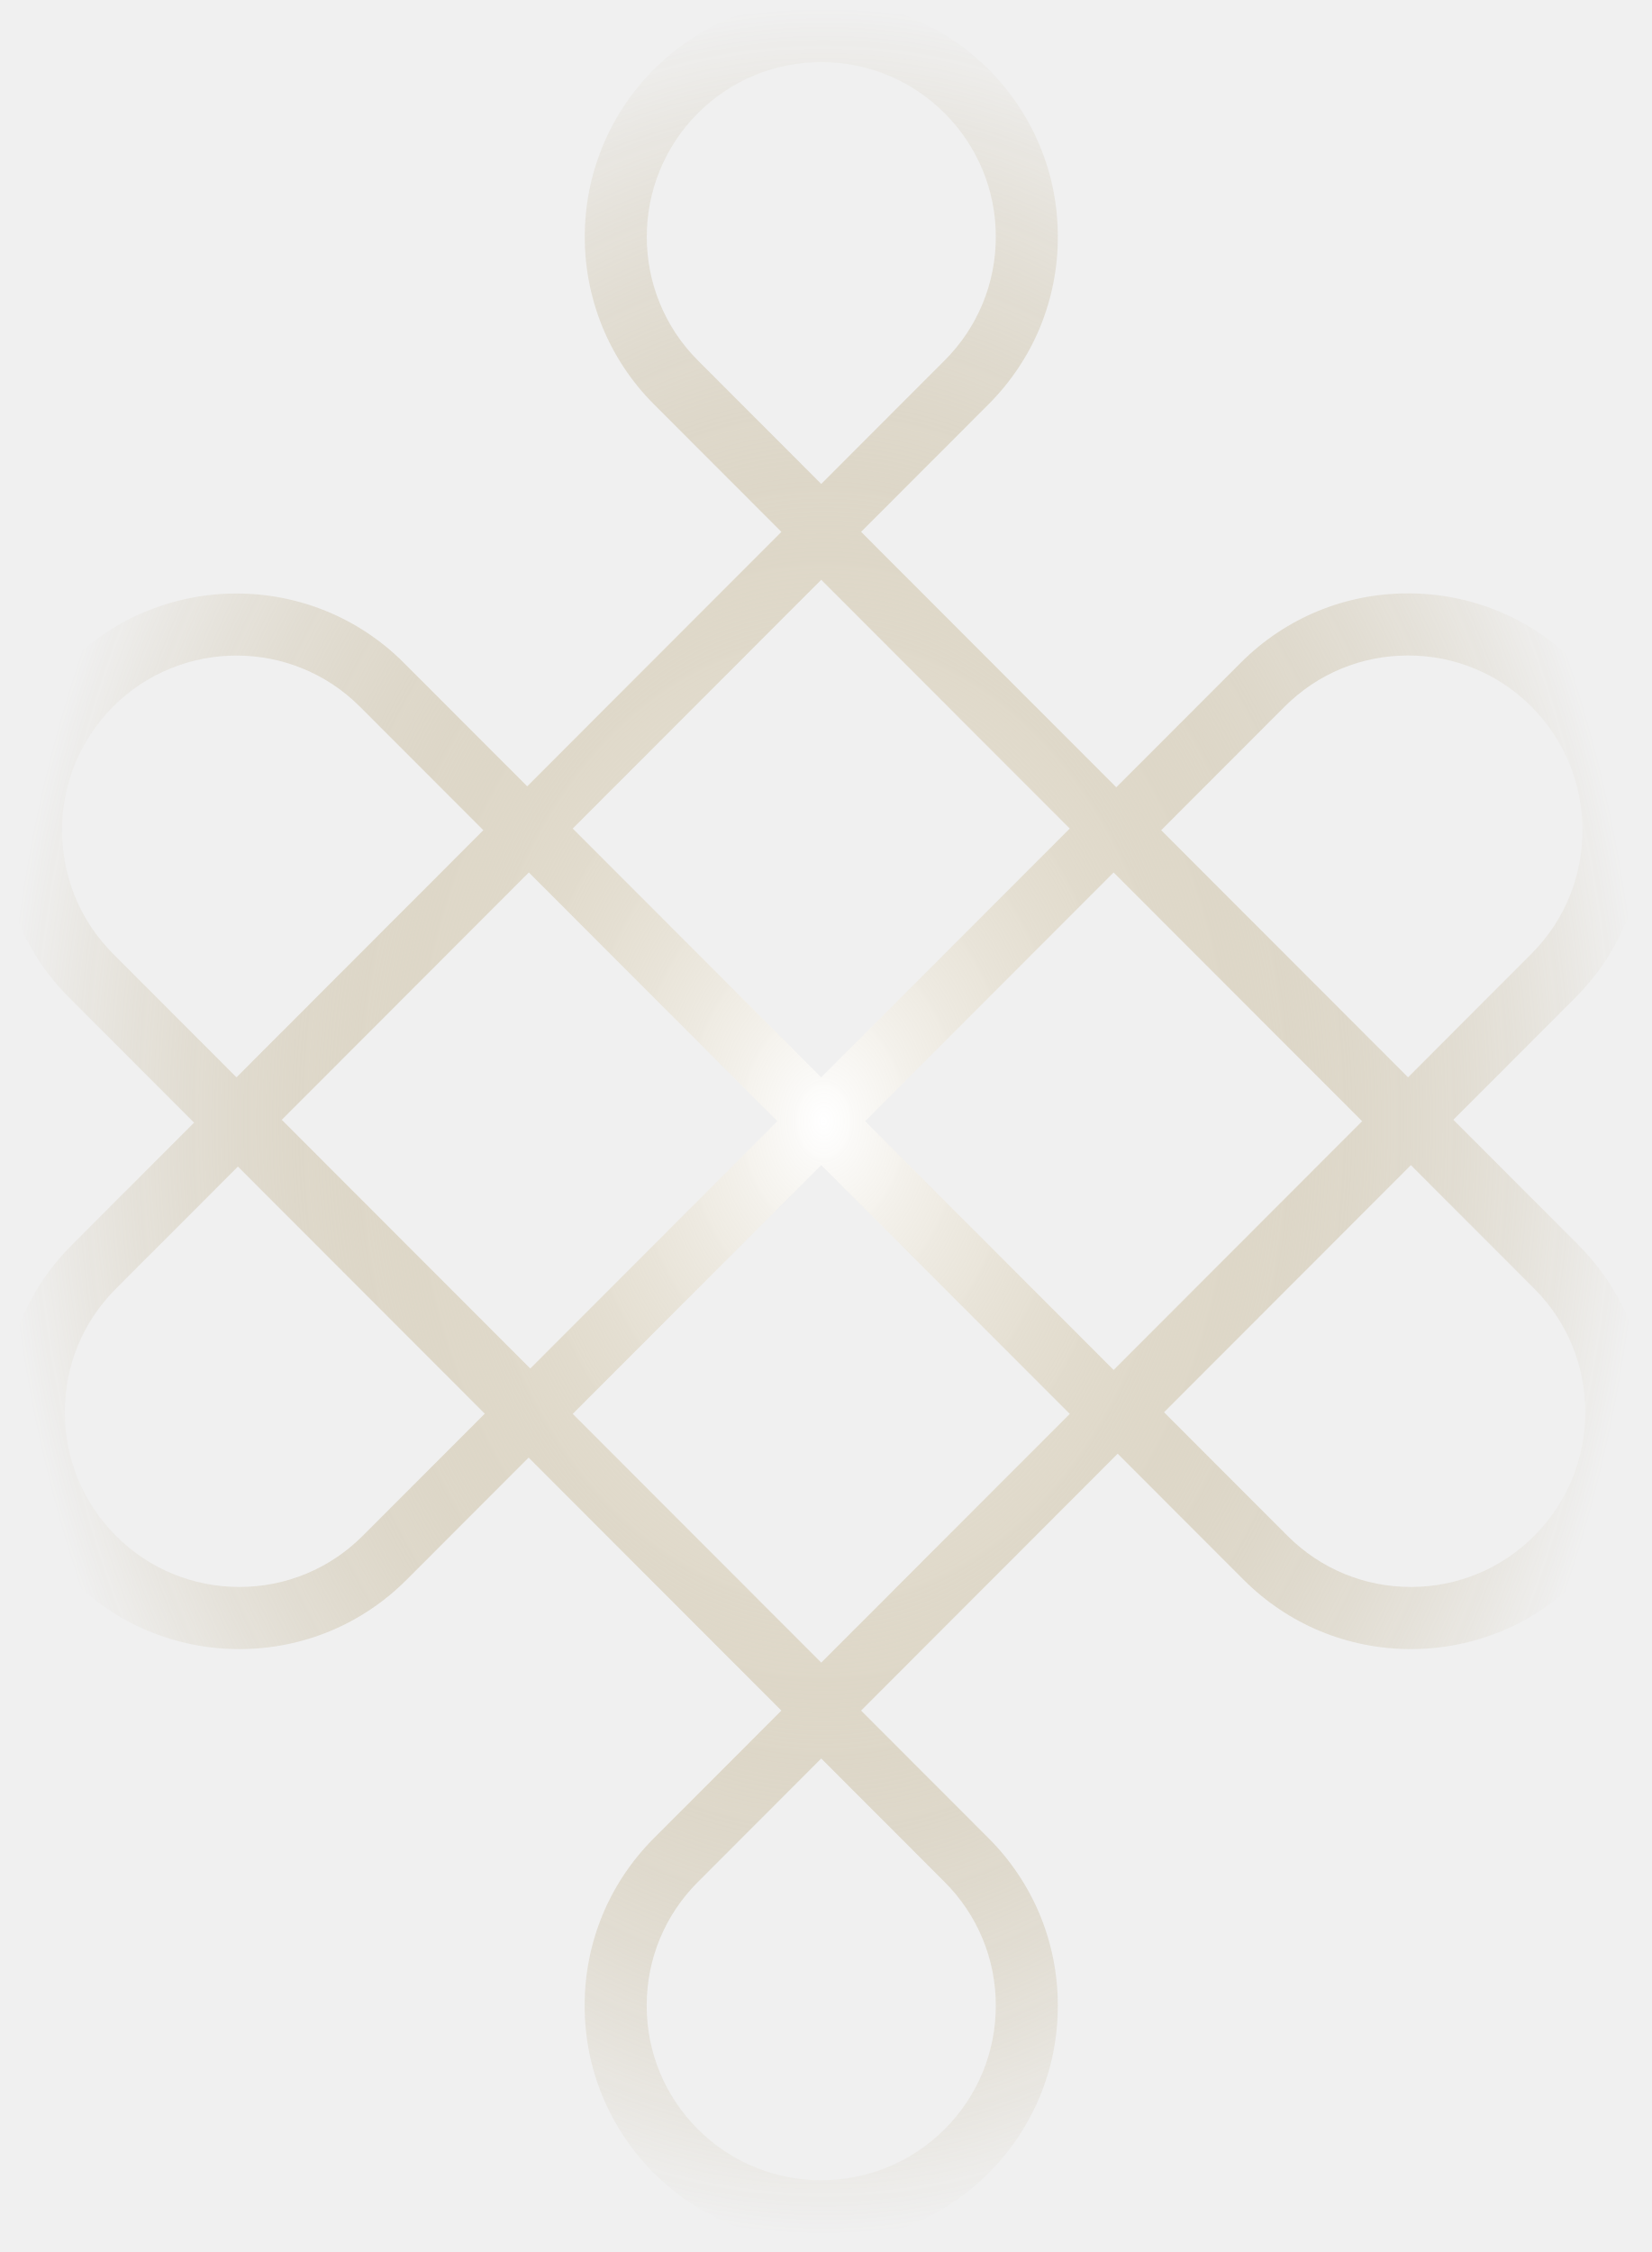
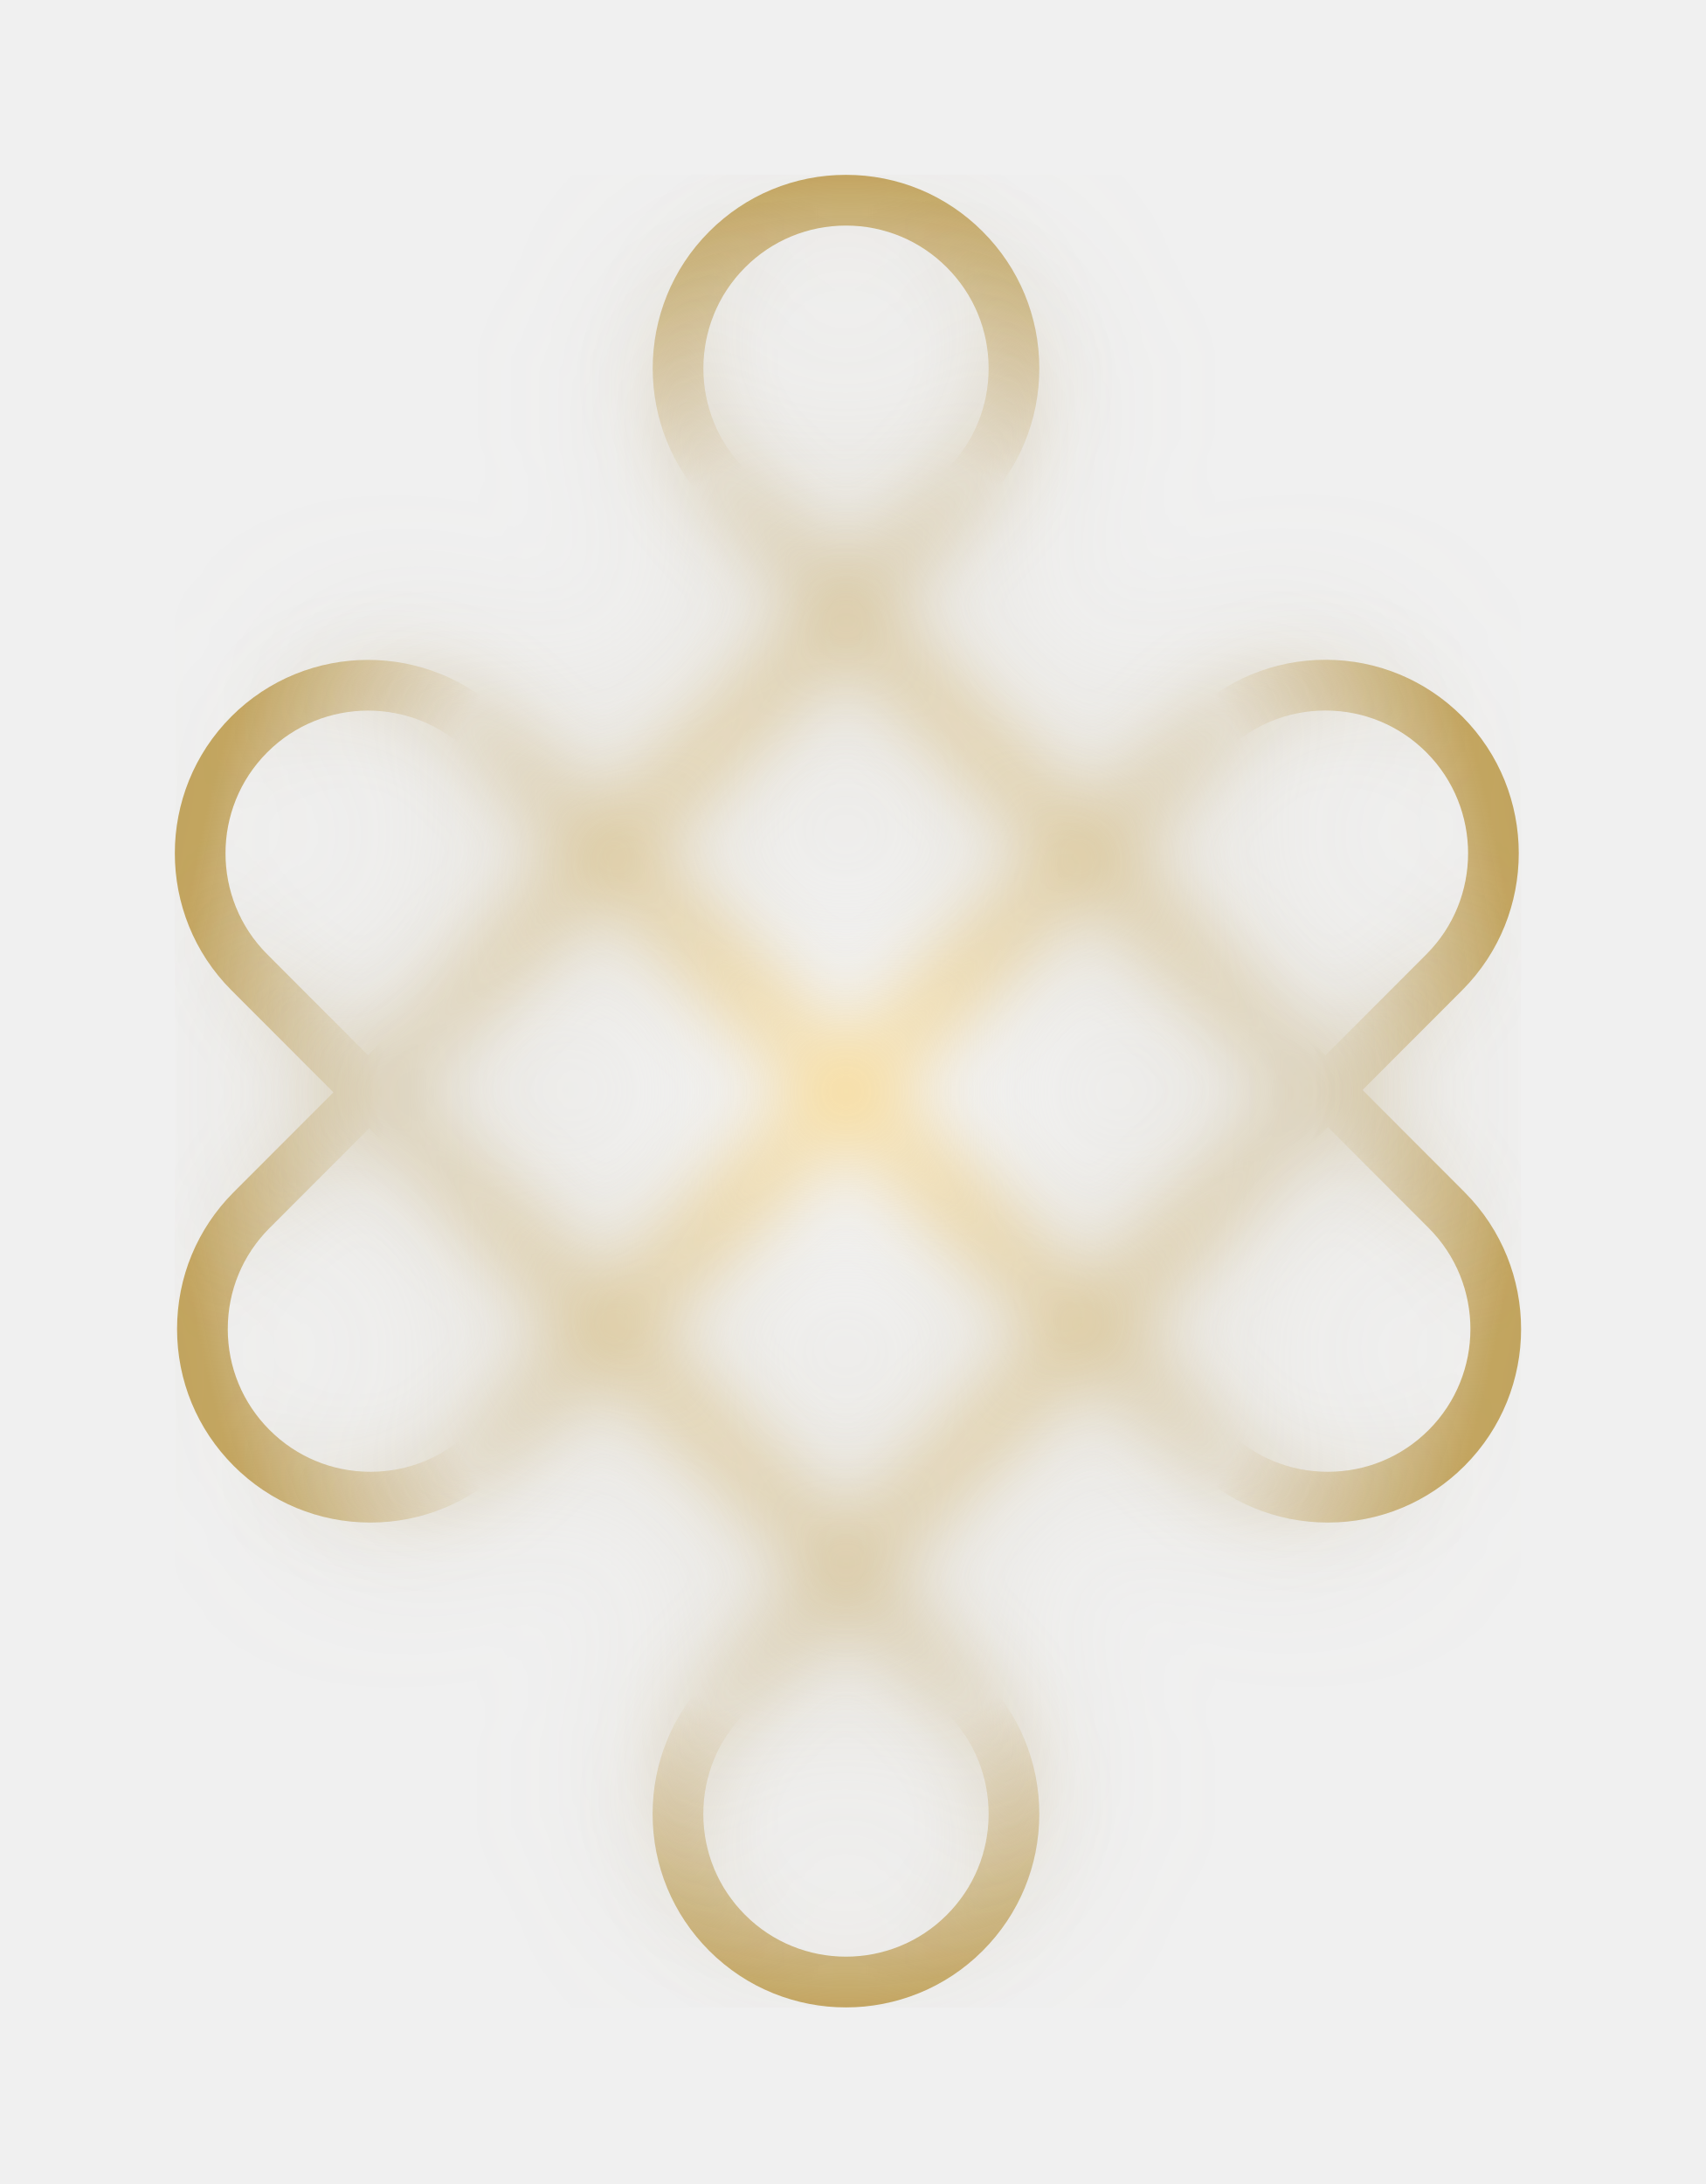
- <svg xmlns="http://www.w3.org/2000/svg" width="110" height="150" viewBox="0 0 110 150" fill="none">
-   <path d="M105.124 82.911L96.808 74.586L104.934 66.451C111.079 60.301 111.079 50.294 104.934 44.143C101.957 41.163 98 39.523 93.79 39.523C89.581 39.523 85.623 41.163 82.647 44.143L74.356 52.44L57.358 35.425L65.847 26.928C68.824 23.948 70.463 19.987 70.463 15.774C70.463 11.56 68.824 7.599 65.847 4.62C62.871 1.641 58.913 0 54.703 0C50.493 0 46.536 1.641 43.559 4.62C37.415 10.771 37.415 20.779 43.559 26.93L52.049 35.427L35.118 52.374L26.896 44.145C20.751 37.994 10.753 37.994 4.609 44.145C-1.536 50.295 -1.536 60.303 4.609 66.453L12.926 74.778L4.798 82.912C1.822 85.892 0.182 89.853 0.182 94.067C0.182 98.28 1.822 102.242 4.798 105.221C7.775 108.2 11.732 109.841 15.942 109.841C20.152 109.841 24.109 108.201 27.086 105.221L35.212 97.087L52.048 113.938L43.559 122.436C40.582 125.414 38.943 129.376 38.943 133.59C38.943 137.803 40.582 141.765 43.559 144.744C46.632 147.819 50.667 149.357 54.703 149.357C58.738 149.357 62.774 147.819 65.847 144.744C68.823 141.765 70.462 137.803 70.462 133.59C70.462 129.376 68.823 125.414 65.847 122.436L57.357 113.938L74.451 96.828L82.835 105.221C85.811 108.2 89.77 109.841 93.979 109.841C98.189 109.841 102.146 108.201 105.123 105.221C111.268 99.071 111.268 89.063 105.123 82.912L105.124 82.911ZM85.568 47.069C87.765 44.87 90.685 43.66 93.79 43.66C96.896 43.66 99.815 44.87 102.012 47.069C106.545 51.606 106.545 58.99 102.012 63.527L93.79 71.757L77.347 55.298L85.568 47.069ZM90.732 74.681L74.179 91.25L57.625 74.681L74.179 58.112L90.732 74.681ZM54.703 71.757L38.15 55.188L54.703 38.619L71.257 55.188L54.703 71.757ZM35.322 91.155L18.769 74.587L35.227 58.112L51.78 74.681L35.322 91.155H35.322ZM54.703 77.606L71.257 94.175L54.703 110.743L38.15 94.175L54.703 77.606ZM46.482 7.545C48.677 5.347 51.598 4.136 54.703 4.136C57.809 4.136 60.729 5.347 62.925 7.545C65.121 9.744 66.331 12.666 66.331 15.775C66.331 18.883 65.121 21.806 62.925 24.004L54.703 32.233L46.482 24.004C41.948 19.467 41.948 12.083 46.482 7.545ZM7.531 47.069C9.797 44.8 12.775 43.665 15.752 43.665C18.73 43.665 21.708 44.8 23.974 47.069L32.196 55.298L15.752 71.757L7.531 63.527C2.997 58.99 2.997 51.606 7.531 47.069ZM24.164 102.295C21.967 104.493 19.048 105.703 15.942 105.703C12.837 105.703 9.917 104.493 7.721 102.295C5.524 100.096 4.315 97.174 4.315 94.066C4.315 90.957 5.524 88.035 7.721 85.836L15.848 77.703L32.291 94.161L24.164 102.296V102.295ZM66.331 133.588C66.331 136.697 65.121 139.619 62.925 141.817C58.391 146.355 51.015 146.356 46.482 141.817C44.285 139.619 43.076 136.697 43.076 133.588C43.076 130.48 44.285 127.557 46.482 125.359L54.703 117.13L62.925 125.359C65.121 127.557 66.331 130.48 66.331 133.588ZM102.202 102.295C100.005 104.493 97.085 105.703 93.98 105.703C90.874 105.703 87.955 104.493 85.758 102.295L77.537 94.066L93.98 77.607L102.202 85.836C106.734 90.375 106.734 97.757 102.202 102.295Z" fill="url(#paint0_radial_4913_5456)" />
+ <svg xmlns="http://www.w3.org/2000/svg" width="139" height="178" viewBox="0 0 139 178" fill="none">
+   <g clip-path="url(#clip0_4913_5450)">
+     <path d="M119.374 97.161L111.058 88.836L119.184 80.701C125.329 74.551 125.329 64.543 119.184 58.393C116.207 55.413 112.25 53.773 108.04 53.773C103.83 53.773 99.873 55.413 96.897 58.393L88.606 66.69L71.608 49.675L80.097 41.178C83.074 38.198 84.713 34.237 84.713 30.024C84.713 25.81 83.074 21.849 80.097 18.87C77.121 15.891 73.163 14.25 68.954 14.25C64.743 14.25 60.786 15.891 57.809 18.87C51.665 25.021 51.665 35.029 57.809 41.18L66.299 49.677L49.368 66.624L41.146 58.395C35.001 52.244 25.003 52.244 18.859 58.395C12.714 64.545 12.714 74.553 18.859 80.703L27.176 89.028L19.048 97.162C16.072 100.142 14.432 104.103 14.432 108.317C14.432 112.53 16.072 116.492 19.048 119.471C22.025 122.45 25.982 124.091 30.192 124.091C34.402 124.091 38.359 122.451 41.336 119.471L49.462 111.337L66.298 128.188L57.809 136.686C54.832 139.664 53.193 143.626 53.193 147.84C53.193 152.053 54.832 156.015 57.809 158.994C60.882 162.069 64.917 163.607 68.953 163.607C72.988 163.607 77.024 162.069 80.097 158.994C83.073 156.015 84.712 152.053 84.712 147.84C84.712 143.626 83.073 139.664 80.097 136.686L71.607 128.188L88.701 111.078L97.085 119.471C100.061 122.45 104.02 124.091 108.229 124.091C112.439 124.091 116.396 122.451 119.373 119.471C125.518 113.321 125.518 103.313 119.373 97.162L119.374 97.161ZM99.818 61.319C102.015 59.12 104.935 57.91 108.04 57.91C111.146 57.91 114.065 59.12 116.262 61.319C120.795 65.856 120.795 73.24 116.262 77.777L108.04 86.007L91.597 69.548L99.818 61.319ZM104.982 88.931L88.429 105.5L71.875 88.931L88.429 72.362L104.982 88.931ZM68.954 86.007L52.4 69.438L68.954 52.869L85.507 69.438L68.954 86.007ZM49.572 105.405L33.019 88.837L49.477 72.362L66.03 88.931L49.572 105.405H49.572ZM68.954 91.856L85.507 108.425L68.954 124.993L52.4 108.425L68.954 91.856ZM60.732 21.795C62.927 19.597 65.848 18.386 68.954 18.386C72.059 18.386 74.979 19.597 77.175 21.795C79.371 23.994 80.581 26.916 80.581 30.025C80.581 33.133 79.371 36.056 77.175 38.254L68.954 46.483L60.732 38.254C56.198 33.717 56.198 26.333 60.732 21.795ZM21.781 61.319C24.047 59.05 27.025 57.915 30.003 57.915C32.98 57.915 35.958 59.05 38.224 61.319L46.446 69.548L30.003 86.007L21.781 77.777C17.247 73.24 17.247 65.856 21.781 61.319ZM38.414 116.545C36.217 118.743 33.298 119.953 30.192 119.953C27.087 119.953 24.167 118.743 21.971 116.545C19.774 114.346 18.565 111.424 18.565 108.316C18.565 105.207 19.774 102.285 21.971 100.086L30.098 91.953L46.541 108.411L38.414 116.546V116.545ZM80.581 147.838C80.581 150.947 79.371 153.869 77.175 156.067C72.641 160.605 65.265 160.606 60.732 156.067C58.535 153.869 57.326 150.947 57.326 147.838C57.326 144.73 58.535 141.807 60.732 139.609L68.954 131.38L77.175 139.609C79.371 141.807 80.581 144.73 80.581 147.838ZM116.452 116.545C114.255 118.743 111.335 119.953 108.23 119.953C105.124 119.953 102.205 118.743 100.009 116.545L91.787 108.316L108.23 91.857L116.452 100.086C120.984 104.625 120.984 112.007 116.452 116.545Z" fill="url(#paint0_radial_4913_5450)" />
+   </g>
+   <g clip-path="url(#clip1_4913_5450)" filter="url(#filter0_f_4913_5450)">
+     <path d="M119.374 97.161L111.058 88.836L119.184 80.701C125.329 74.551 125.329 64.543 119.184 58.393C116.207 55.413 112.25 53.773 108.04 53.773C103.83 53.773 99.873 55.413 96.897 58.393L88.606 66.69L71.608 49.675L80.097 41.178C83.074 38.198 84.713 34.237 84.713 30.024C84.713 25.81 83.074 21.849 80.097 18.87C77.121 15.891 73.163 14.25 68.954 14.25C64.743 14.25 60.786 15.891 57.809 18.87C51.665 25.021 51.665 35.029 57.809 41.18L66.299 49.677L49.368 66.624L41.146 58.395C35.001 52.244 25.003 52.244 18.859 58.395C12.714 64.545 12.714 74.553 18.859 80.703L27.176 89.028L19.048 97.162C16.072 100.142 14.432 104.103 14.432 108.317C14.432 112.53 16.072 116.492 19.048 119.471C22.025 122.45 25.982 124.091 30.192 124.091C34.402 124.091 38.359 122.451 41.336 119.471L49.462 111.337L66.298 128.188L57.809 136.686C54.832 139.664 53.193 143.626 53.193 147.84C53.193 152.053 54.832 156.015 57.809 158.994C60.882 162.069 64.917 163.607 68.953 163.607C72.988 163.607 77.024 162.069 80.097 158.994C83.073 156.015 84.712 152.053 84.712 147.84C84.712 143.626 83.073 139.664 80.097 136.686L71.607 128.188L88.701 111.078L97.085 119.471C100.061 122.45 104.02 124.091 108.229 124.091C112.439 124.091 116.396 122.451 119.373 119.471C125.518 113.321 125.518 103.313 119.373 97.162L119.374 97.161ZM99.818 61.319C102.015 59.12 104.935 57.91 108.04 57.91C111.146 57.91 114.065 59.12 116.262 61.319C120.795 65.856 120.795 73.24 116.262 77.777L108.04 86.007L91.597 69.548L99.818 61.319ZM104.982 88.931L88.429 105.5L71.875 88.931L88.429 72.362L104.982 88.931ZM68.954 86.007L52.4 69.438L68.954 52.869L85.507 69.438L68.954 86.007ZM49.572 105.405L33.019 88.837L49.477 72.362L66.03 88.931L49.572 105.405H49.572ZM68.954 91.856L85.507 108.425L68.954 124.993L52.4 108.425L68.954 91.856ZM60.732 21.795C62.927 19.597 65.848 18.386 68.954 18.386C72.059 18.386 74.979 19.597 77.175 21.795C79.371 23.994 80.581 26.916 80.581 30.025C80.581 33.133 79.371 36.056 77.175 38.254L68.954 46.483L60.732 38.254C56.198 33.717 56.198 26.333 60.732 21.795ZM21.781 61.319C24.047 59.05 27.025 57.915 30.003 57.915C32.98 57.915 35.958 59.05 38.224 61.319L46.446 69.548L30.003 86.007L21.781 77.777C17.247 73.24 17.247 65.856 21.781 61.319ZM38.414 116.545C36.217 118.743 33.298 119.953 30.192 119.953C27.087 119.953 24.167 118.743 21.971 116.545C19.774 114.346 18.565 111.424 18.565 108.316C18.565 105.207 19.774 102.285 21.971 100.086L30.098 91.953L46.541 108.411L38.414 116.546V116.545ZM80.581 147.838C80.581 150.947 79.371 153.869 77.175 156.067C72.641 160.605 65.265 160.606 60.732 156.067C58.535 153.869 57.326 150.947 57.326 147.838C57.326 144.73 58.535 141.807 60.732 139.609L68.954 131.38L77.175 139.609C79.371 141.807 80.581 144.73 80.581 147.838ZM116.452 116.545C114.255 118.743 111.335 119.953 108.23 119.953C105.124 119.953 102.205 118.743 100.009 116.545L91.787 108.316L108.23 91.857L116.452 100.086C120.984 104.625 120.984 112.007 116.452 116.545Z" fill="url(#paint1_radial_4913_5450)" />
+   </g>
+   <g clip-path="url(#clip2_4913_5450)" filter="url(#filter1_f_4913_5450)">
+     <path d="M119.374 97.161L111.058 88.836L119.184 80.701C125.329 74.551 125.329 64.543 119.184 58.393C116.207 55.413 112.25 53.773 108.04 53.773C103.83 53.773 99.873 55.413 96.897 58.393L88.606 66.69L71.608 49.675L80.097 41.178C83.074 38.198 84.713 34.237 84.713 30.024C84.713 25.81 83.074 21.849 80.097 18.87C77.121 15.891 73.163 14.25 68.954 14.25C64.743 14.25 60.786 15.891 57.809 18.87C51.665 25.021 51.665 35.029 57.809 41.18L66.299 49.677L49.368 66.624L41.146 58.395C35.001 52.244 25.003 52.244 18.859 58.395C12.714 64.545 12.714 74.553 18.859 80.703L27.176 89.028L19.048 97.162C16.072 100.142 14.432 104.103 14.432 108.317C14.432 112.53 16.072 116.492 19.048 119.471C22.025 122.45 25.982 124.091 30.192 124.091C34.402 124.091 38.359 122.451 41.336 119.471L49.462 111.337L66.298 128.188L57.809 136.686C54.832 139.664 53.193 143.626 53.193 147.84C53.193 152.053 54.832 156.015 57.809 158.994C60.882 162.069 64.917 163.607 68.953 163.607C72.988 163.607 77.024 162.069 80.097 158.994C83.073 156.015 84.712 152.053 84.712 147.84C84.712 143.626 83.073 139.664 80.097 136.686L71.607 128.188L88.701 111.078L97.085 119.471C100.061 122.45 104.02 124.091 108.229 124.091C112.439 124.091 116.396 122.451 119.373 119.471C125.518 113.321 125.518 103.313 119.373 97.162L119.374 97.161ZM99.818 61.319C102.015 59.12 104.935 57.91 108.04 57.91C111.146 57.91 114.065 59.12 116.262 61.319C120.795 65.856 120.795 73.24 116.262 77.777L108.04 86.007L91.597 69.548L99.818 61.319ZM104.982 88.931L88.429 105.5L71.875 88.931L88.429 72.362L104.982 88.931ZM68.954 86.007L52.4 69.438L68.954 52.869L85.507 69.438L68.954 86.007ZM49.572 105.405L33.019 88.837L49.477 72.362L66.03 88.931L49.572 105.405H49.572ZM68.954 91.856L85.507 108.425L68.954 124.993L52.4 108.425L68.954 91.856ZM60.732 21.795C62.927 19.597 65.848 18.386 68.954 18.386C72.059 18.386 74.979 19.597 77.175 21.795C79.371 23.994 80.581 26.916 80.581 30.025C80.581 33.133 79.371 36.056 77.175 38.254L68.954 46.483L60.732 38.254C56.198 33.717 56.198 26.333 60.732 21.795ZM21.781 61.319C24.047 59.05 27.025 57.915 30.003 57.915C32.98 57.915 35.958 59.05 38.224 61.319L46.446 69.548L30.003 86.007L21.781 77.777C17.247 73.24 17.247 65.856 21.781 61.319ZM38.414 116.545C36.217 118.743 33.298 119.953 30.192 119.953C27.087 119.953 24.167 118.743 21.971 116.545C19.774 114.346 18.565 111.424 18.565 108.316C18.565 105.207 19.774 102.285 21.971 100.086L30.098 91.953L46.541 108.411L38.414 116.546V116.545ZM80.581 147.838C80.581 150.947 79.371 153.869 77.175 156.067C72.641 160.605 65.265 160.606 60.732 156.067C58.535 153.869 57.326 150.947 57.326 147.838C57.326 144.73 58.535 141.807 60.732 139.609L68.954 131.38L77.175 139.609C79.371 141.807 80.581 144.73 80.581 147.838ZM116.452 116.545C114.255 118.743 111.335 119.953 108.23 119.953C105.124 119.953 102.205 118.743 100.009 116.545L91.787 108.316L108.23 91.857L116.452 100.086C120.984 104.625 120.984 112.007 116.452 116.545Z" fill="url(#paint2_radial_4913_5450)" />
+   </g>
  <defs>
-     <radialGradient id="paint0_radial_4913_5456" cx="0" cy="0" r="1" gradientUnits="userSpaceOnUse" gradientTransform="translate(54.8658 74.6785) rotate(90) scale(74.6785 54.8658)">
+     <filter id="filter0_f_4913_5450" x="8.444" y="8.444" width="121.345" height="160.968" filterUnits="userSpaceOnUse" color-interpolation-filters="sRGB">
+       <feFlood flood-opacity="0" result="BackgroundImageFix" />
+       <feBlend mode="normal" in="SourceGraphic" in2="BackgroundImageFix" result="shape" />
+       <feGaussianBlur stdDeviation="2.903" result="effect1_foregroundBlur_4913_5450" />
+     </filter>
+     <filter id="filter1_f_4913_5450" x="0" y="0" width="138.234" height="177.857" filterUnits="userSpaceOnUse" color-interpolation-filters="sRGB">
+       <feFlood flood-opacity="0" result="BackgroundImageFix" />
+       <feBlend mode="normal" in="SourceGraphic" in2="BackgroundImageFix" result="shape" />
+       <feGaussianBlur stdDeviation="7.125" result="effect1_foregroundBlur_4913_5450" />
+     </filter>
+     <radialGradient id="paint0_radial_4913_5450" cx="0" cy="0" r="1" gradientUnits="userSpaceOnUse" gradientTransform="translate(69.1158 88.9285) rotate(90) scale(74.6785 54.8658)">
+       <stop offset="0.692" stop-color="#C3A560" stop-opacity="0" />
+       <stop offset="1" stop-color="#C3A560" />
+     </radialGradient>
+     <radialGradient id="paint1_radial_4913_5450" cx="0" cy="0" r="1" gradientUnits="userSpaceOnUse" gradientTransform="translate(69.1158 88.9285) rotate(90) scale(74.6785 54.8658)">
+       <stop stop-color="#FFD167" />
+       <stop offset="1" stop-color="#997F42" stop-opacity="0" />
+     </radialGradient>
+     <radialGradient id="paint2_radial_4913_5450" cx="0" cy="0" r="1" gradientUnits="userSpaceOnUse" gradientTransform="translate(69.1158 88.9285) rotate(90) scale(74.6785 54.8658)">
      <stop stop-color="white" />
      <stop offset="1" stop-color="#997F42" stop-opacity="0" />
    </radialGradient>
+     <clipPath id="clip0_4913_5450">
+       <rect width="109.732" height="149.357" fill="white" transform="translate(14.25 14.25)" />
+     </clipPath>
+     <clipPath id="clip1_4913_5450">
+       <rect width="109.732" height="149.357" fill="white" transform="translate(14.25 14.25)" />
+     </clipPath>
+     <clipPath id="clip2_4913_5450">
+       <rect width="109.732" height="149.357" fill="white" transform="translate(14.25 14.25)" />
+     </clipPath>
  </defs>
</svg>
